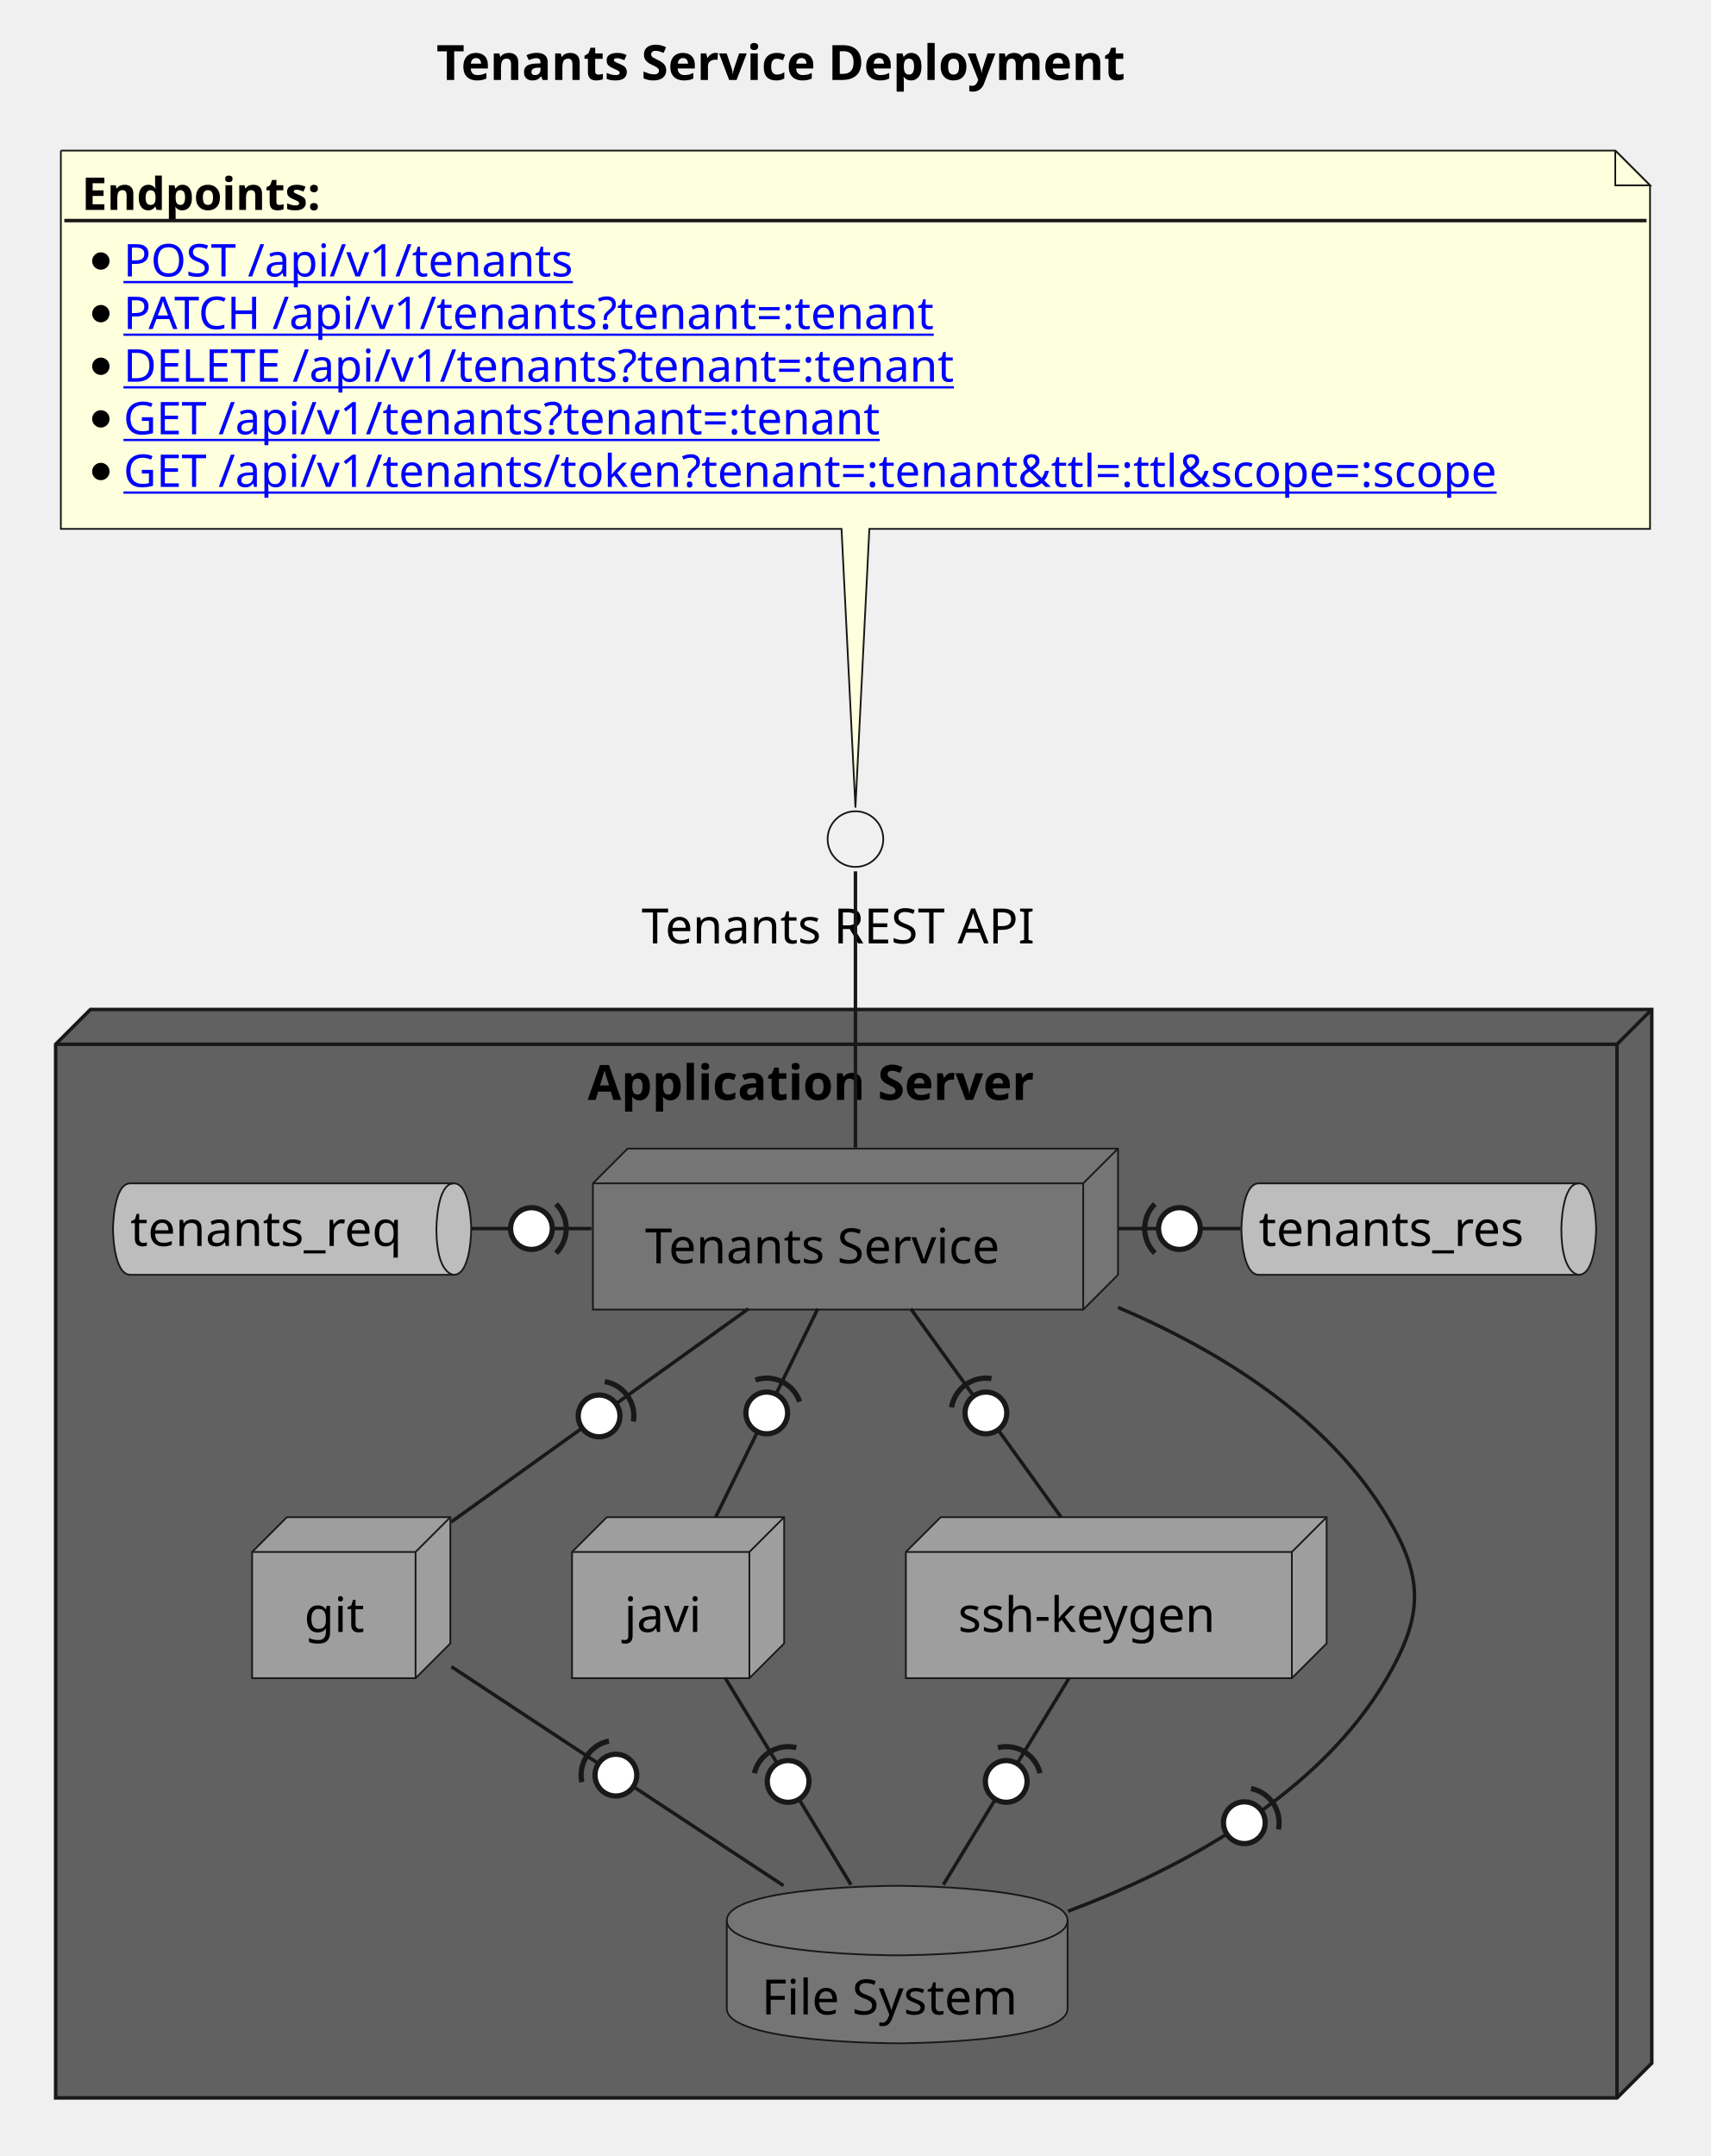
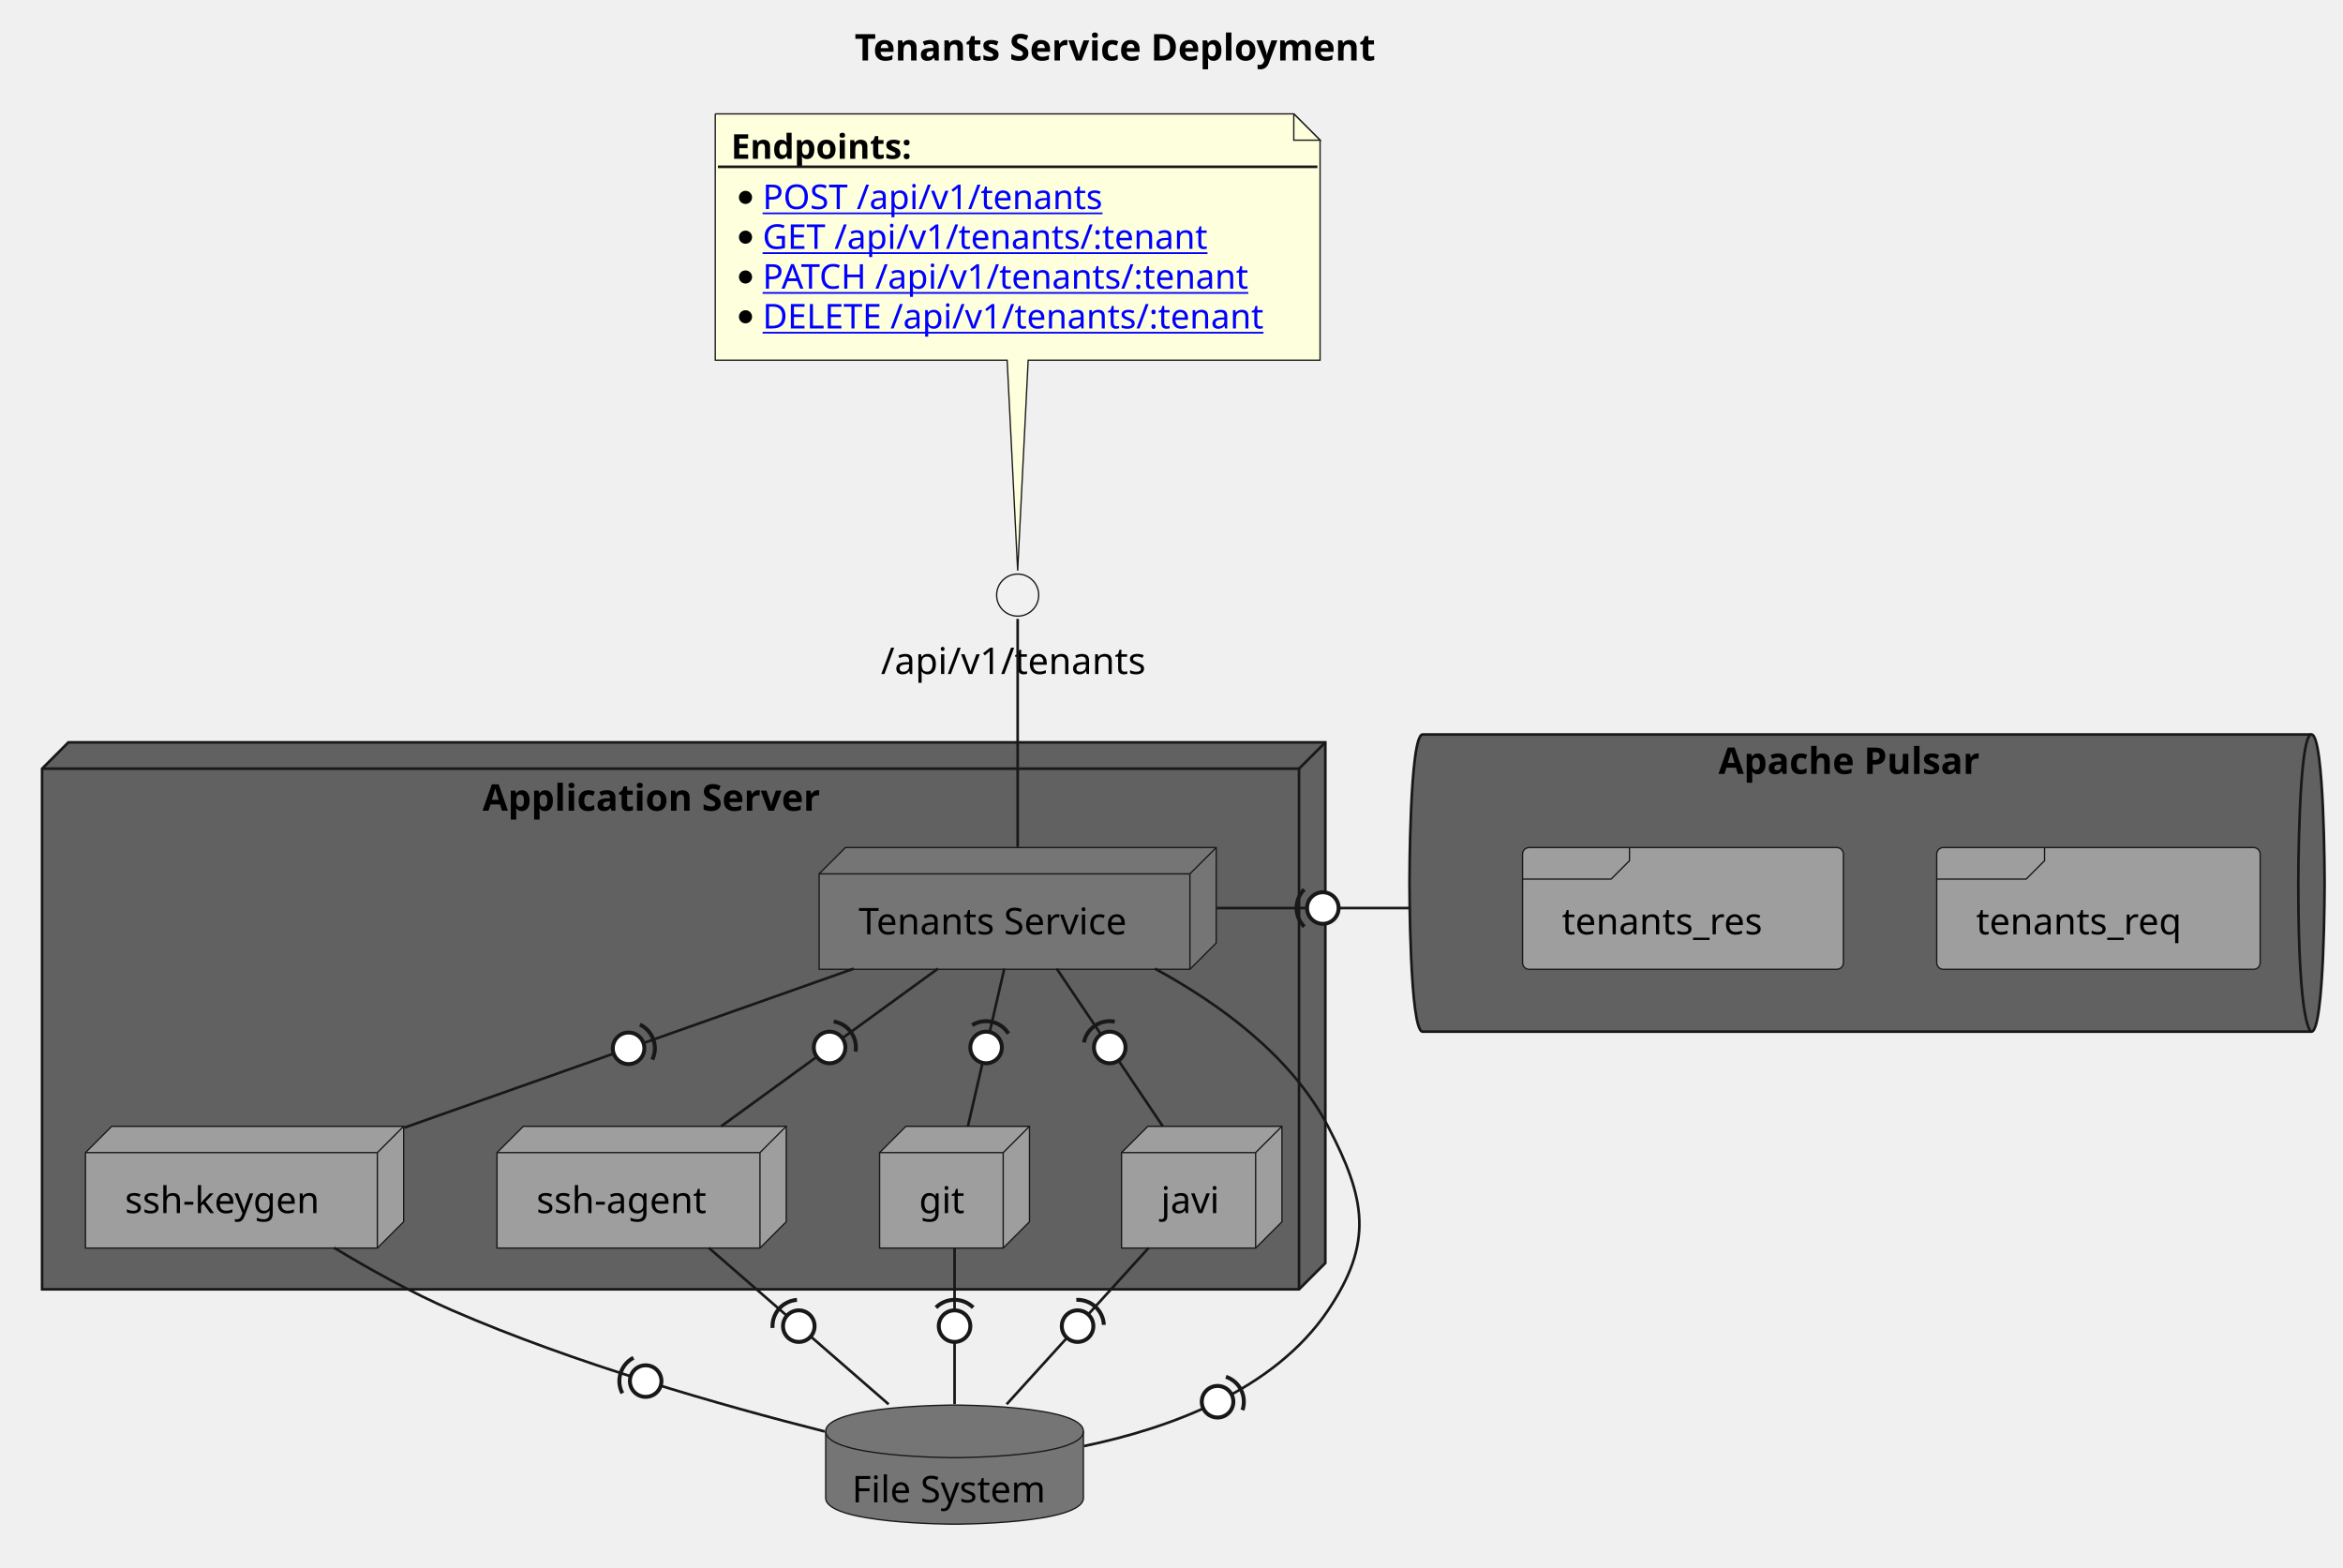
- <svg xmlns="http://www.w3.org/2000/svg" xmlns:xlink="http://www.w3.org/1999/xlink" contentStyleType="text/css" height="620px" preserveAspectRatio="none" style="width:492px;height:620px;background:#FFFFFF;" version="1.1" viewBox="0 0 492 620" width="492px" zoomAndPan="magnify">
+ <svg xmlns="http://www.w3.org/2000/svg" xmlns:xlink="http://www.w3.org/1999/xlink" contentStyleType="text/css" height="596px" preserveAspectRatio="none" style="width:891px;height:596px;background:#FFFFFF;" version="1.1" viewBox="0 0 891 596" width="891px" zoomAndPan="magnify">
  <defs />
  <g>
-     <text fill="#000000" font-family="sans-serif" font-size="14" font-weight="bold" lengthAdjust="spacing" textLength="227" x="125.5" y="22.995">Tenants Service Deployment</text>
+     <text fill="#000000" font-family="sans-serif" font-size="14" font-weight="bold" lengthAdjust="spacing" textLength="227" x="325" y="22.995">Tenants Service Deployment</text>
    <g id="cluster_Application_Server">
-       <polygon fill="#616161" points="16,300.297,26,290.297,475,290.297,475,593.297,465,603.297,16,603.297,16,300.297" style="stroke:#181818;stroke-width:1.0;" />
-       <line style="stroke:#181818;stroke-width:1.0;" x1="465" x2="475" y1="300.297" y2="290.297" />
-       <line style="stroke:#181818;stroke-width:1.0;" x1="16" x2="465" y1="300.297" y2="300.297" />
-       <line style="stroke:#181818;stroke-width:1.0;" x1="465" x2="465" y1="300.297" y2="603.297" />
-       <text fill="#000000" font-family="sans-serif" font-size="14" font-weight="bold" lengthAdjust="spacing" textLength="145" x="169" y="316.292">Application Server</text>
+       <polygon fill="#616161" points="16,292.297,26,282.297,504,282.297,504,480.297,494,490.297,16,490.297,16,292.297" style="stroke:#181818;stroke-width:1.0;" />
+       <line style="stroke:#181818;stroke-width:1.0;" x1="494" x2="504" y1="292.297" y2="282.297" />
+       <line style="stroke:#181818;stroke-width:1.0;" x1="16" x2="494" y1="292.297" y2="292.297" />
+       <line style="stroke:#181818;stroke-width:1.0;" x1="494" x2="494" y1="292.297" y2="490.297" />
+       <text fill="#000000" font-family="sans-serif" font-size="14" font-weight="bold" lengthAdjust="spacing" textLength="145" x="183.5" y="308.292">Application Server</text>
+     </g>
+     <g id="cluster_Apache_Pulsar">
+       <path d="M541,279.297 L879,279.297 C884,279.297 884,335.797 884,335.797 C884,335.797 884,392.297 879,392.297 L541,392.297 C536,392.297 536,335.797 536,335.797 C536,335.797 536,279.297 541,279.297 " fill="#616161" style="stroke:#181818;stroke-width:1.0;" />
+       <path d="M879,279.297 C874,279.297 874,335.797 874,335.797 C874,392.297 879,392.297 879,392.297 " fill="none" style="stroke:#181818;stroke-width:1.0;" />
+       <text fill="#000000" font-family="sans-serif" font-size="14" font-weight="bold" lengthAdjust="spacing" textLength="113" x="653.5" y="294.292">Apache Pulsar</text>
+     </g>
+     <g id="elem_Tenants_Service">
+       <polygon fill="#757575" points="311.5,332.297,321.5,322.297,462.5,322.297,462.5,358.594,452.5,368.594,311.5,368.594,311.5,332.297" style="stroke:#181818;stroke-width:0.5;" />
+       <line style="stroke:#181818;stroke-width:0.5;" x1="452.5" x2="462.5" y1="332.297" y2="322.297" />
+       <line style="stroke:#181818;stroke-width:0.5;" x1="311.5" x2="452.5" y1="332.297" y2="332.297" />
+       <line style="stroke:#181818;stroke-width:0.5;" x1="452.5" x2="452.5" y1="332.297" y2="368.594" />
+       <text fill="#000000" font-family="sans-serif" font-size="14" lengthAdjust="spacing" textLength="111" x="326.5" y="355.292">Tenants Service</text>
+     </g>
+     <g id="elem_ssh_keygen">
+       <polygon fill="#9E9E9E" points="32.5,438.297,42.5,428.297,153.5,428.297,153.5,464.594,143.5,474.594,32.5,474.594,32.5,438.297" style="stroke:#181818;stroke-width:0.5;" />
+       <line style="stroke:#181818;stroke-width:0.5;" x1="143.5" x2="153.5" y1="438.297" y2="428.297" />
+       <line style="stroke:#181818;stroke-width:0.5;" x1="32.5" x2="143.5" y1="438.297" y2="438.297" />
+       <line style="stroke:#181818;stroke-width:0.5;" x1="143.5" x2="143.5" y1="438.297" y2="474.594" />
+       <text fill="#000000" font-family="sans-serif" font-size="14" lengthAdjust="spacing" textLength="81" x="47.5" y="461.292">ssh-keygen</text>
+     </g>
+     <g id="elem_ssh_agent">
+       <polygon fill="#9E9E9E" points="189,438.297,199,428.297,299,428.297,299,464.594,289,474.594,189,474.594,189,438.297" style="stroke:#181818;stroke-width:0.5;" />
+       <line style="stroke:#181818;stroke-width:0.5;" x1="289" x2="299" y1="438.297" y2="428.297" />
+       <line style="stroke:#181818;stroke-width:0.5;" x1="189" x2="289" y1="438.297" y2="438.297" />
+       <line style="stroke:#181818;stroke-width:0.5;" x1="289" x2="289" y1="438.297" y2="474.594" />
+       <text fill="#000000" font-family="sans-serif" font-size="14" lengthAdjust="spacing" textLength="70" x="204" y="461.292">ssh-agent</text>
+     </g>
+     <g id="elem_git">
+       <polygon fill="#9E9E9E" points="334.5,438.297,344.5,428.297,391.5,428.297,391.5,464.594,381.5,474.594,334.5,474.594,334.5,438.297" style="stroke:#181818;stroke-width:0.5;" />
+       <line style="stroke:#181818;stroke-width:0.5;" x1="381.5" x2="391.5" y1="438.297" y2="428.297" />
+       <line style="stroke:#181818;stroke-width:0.5;" x1="334.5" x2="381.5" y1="438.297" y2="438.297" />
+       <line style="stroke:#181818;stroke-width:0.5;" x1="381.5" x2="381.5" y1="438.297" y2="474.594" />
+       <text fill="#000000" font-family="sans-serif" font-size="14" lengthAdjust="spacing" textLength="17" x="349.5" y="461.292">git</text>
+     </g>
+     <g id="elem_javi">
+       <polygon fill="#9E9E9E" points="426.5,438.297,436.5,428.297,487.5,428.297,487.5,464.594,477.5,474.594,426.5,474.594,426.5,438.297" style="stroke:#181818;stroke-width:0.5;" />
+       <line style="stroke:#181818;stroke-width:0.5;" x1="477.5" x2="487.5" y1="438.297" y2="428.297" />
+       <line style="stroke:#181818;stroke-width:0.5;" x1="426.5" x2="477.5" y1="438.297" y2="438.297" />
+       <line style="stroke:#181818;stroke-width:0.5;" x1="477.5" x2="477.5" y1="438.297" y2="474.594" />
+       <text fill="#000000" font-family="sans-serif" font-size="14" lengthAdjust="spacing" textLength="21" x="441.5" y="461.292">javi</text>
    </g>
    <g id="elem_tenants_req_queue">
-       <path d="M37.5,340.297 L130.5,340.297 C135.5,340.297 135.5,353.445 135.5,353.445 C135.5,353.445 135.5,366.594 130.5,366.594 L37.5,366.594 C32.5,366.594 32.5,353.445 32.5,353.445 C32.5,353.445 32.5,340.297 37.5,340.297 " fill="#BDBDBD" style="stroke:#181818;stroke-width:0.5;" />
-       <path d="M130.5,340.297 C125.5,340.297 125.5,353.445 125.5,353.445 C125.5,366.594 130.5,366.594 130.5,366.594 " fill="none" style="stroke:#181818;stroke-width:0.5;" />
-       <text fill="#000000" font-family="sans-serif" font-size="14" lengthAdjust="spacing" textLength="83" x="37.5" y="358.292">tenants_req</text>
+       <rect fill="#9E9E9E" height="46.297" rx="2.5" ry="2.5" style="stroke:#181818;stroke-width:0.5;" width="123" x="736.5" y="322.297" />
+       <path d="M777.5,322.297 L777.5,327.297 L770.5,334.297 L736.5,334.297 " fill="none" style="stroke:#181818;stroke-width:0.5;" />
+       <text fill="#000000" font-family="sans-serif" font-size="14" lengthAdjust="spacing" textLength="83" x="751.5" y="355.292">tenants_req</text>
    </g>
    <g id="elem_tenants_res_queue">
-       <path d="M362,340.297 L454,340.297 C459,340.297 459,353.445 459,353.445 C459,353.445 459,366.594 454,366.594 L362,366.594 C357,366.594 357,353.445 357,353.445 C357,353.445 357,340.297 362,340.297 " fill="#BDBDBD" style="stroke:#181818;stroke-width:0.5;" />
-       <path d="M454,340.297 C449,340.297 449,353.445 449,353.445 C449,366.594 454,366.594 454,366.594 " fill="none" style="stroke:#181818;stroke-width:0.5;" />
-       <text fill="#000000" font-family="sans-serif" font-size="14" lengthAdjust="spacing" textLength="82" x="362" y="358.292">tenants_res</text>
+       <rect fill="#9E9E9E" height="46.297" rx="2.5" ry="2.5" style="stroke:#181818;stroke-width:0.5;" width="122" x="579" y="322.297" />
+       <path d="M619.667,322.297 L619.667,327.297 L612.667,334.297 L579,334.297 " fill="none" style="stroke:#181818;stroke-width:0.5;" />
+       <text fill="#000000" font-family="sans-serif" font-size="14" lengthAdjust="spacing" textLength="82" x="594" y="355.292">tenants_res</text>
    </g>
-     <g id="elem_Tenants_Service">
-       <polygon fill="#757575" points="170.5,340.297,180.5,330.297,321.5,330.297,321.5,366.594,311.5,376.594,170.5,376.594,170.5,340.297" style="stroke:#181818;stroke-width:0.5;" />
-       <line style="stroke:#181818;stroke-width:0.5;" x1="311.5" x2="321.5" y1="340.297" y2="330.297" />
-       <line style="stroke:#181818;stroke-width:0.5;" x1="170.5" x2="311.5" y1="340.297" y2="340.297" />
-       <line style="stroke:#181818;stroke-width:0.5;" x1="311.5" x2="311.5" y1="340.297" y2="376.594" />
-       <text fill="#000000" font-family="sans-serif" font-size="14" lengthAdjust="spacing" textLength="111" x="185.5" y="363.292">Tenants Service</text>
+     <g id="elem_API">
+       <path d="M272,43.297 L272,136.961 A0,0 0 0 0 272,136.961 L383,136.961 L387,217.017 L391,136.961 L502,136.961 A0,0 0 0 0 502,136.961 L502,53.297 L492,43.297 L272,43.297 A0,0 0 0 0 272,43.297 " fill="#FEFFDD" style="stroke:#181818;stroke-width:0.5;" />
+       <path d="M492,43.297 L492,53.297 L502,53.297 L492,43.297 " fill="#FEFFDD" style="stroke:#181818;stroke-width:0.5;" />
+       <text fill="#000000" font-family="sans-serif" font-size="13" font-weight="bold" lengthAdjust="spacing" textLength="79" x="278" y="60.364">Endpoints:</text>
+       <line style="stroke:#181818;stroke-width:1.0;" x1="273" x2="501" y1="63.43" y2="63.43" />
+       <ellipse cx="283.5" cy="75.062" fill="#000000" rx="2.5" ry="2.5" style="stroke:#000000;stroke-width:0.0;" />
+       <a href="./" target="_top" title="./" xlink:actuate="onRequest" xlink:href="./" xlink:show="new" xlink:title="./" xlink:type="simple">
+         <text fill="#0000FF" font-family="sans-serif" font-size="13" lengthAdjust="spacing" text-decoration="underline" textLength="133" x="290" y="79.497">POST /api/v1/tenants</text>
+       </a>
+       <ellipse cx="283.5" cy="90.195" fill="#000000" rx="2.5" ry="2.5" style="stroke:#000000;stroke-width:0.0;" />
+       <a href="./" target="_top" title="./" xlink:actuate="onRequest" xlink:href="./" xlink:show="new" xlink:title="./" xlink:type="simple">
+         <text fill="#0000FF" font-family="sans-serif" font-size="13" lengthAdjust="spacing" text-decoration="underline" textLength="174" x="290" y="94.629">GET /api/v1/tenants/:tenant</text>
+       </a>
+       <ellipse cx="283.5" cy="105.328" fill="#000000" rx="2.5" ry="2.5" style="stroke:#000000;stroke-width:0.0;" />
+       <a href="./" target="_top" title="./" xlink:actuate="onRequest" xlink:href="./" xlink:show="new" xlink:title="./" xlink:type="simple">
+         <text fill="#0000FF" font-family="sans-serif" font-size="13" lengthAdjust="spacing" text-decoration="underline" textLength="192" x="290" y="109.762">PATCH /api/v1/tenants/:tenant</text>
+       </a>
+       <ellipse cx="283.5" cy="120.461" fill="#000000" rx="2.5" ry="2.5" style="stroke:#000000;stroke-width:0.0;" />
+       <a href="./" target="_top" title="./" xlink:actuate="onRequest" xlink:href="./" xlink:show="new" xlink:title="./" xlink:type="simple">
+         <text fill="#0000FF" font-family="sans-serif" font-size="13" lengthAdjust="spacing" text-decoration="underline" textLength="197" x="290" y="124.895">DELETE /api/v1/tenants/:tenant</text>
+       </a>
    </g>
-     <g id="elem_git">
-       <polygon fill="#9E9E9E" points="72.5,446.297,82.5,436.297,129.5,436.297,129.5,472.594,119.5,482.594,72.5,482.594,72.5,446.297" style="stroke:#181818;stroke-width:0.5;" />
-       <line style="stroke:#181818;stroke-width:0.5;" x1="119.5" x2="129.5" y1="446.297" y2="436.297" />
-       <line style="stroke:#181818;stroke-width:0.5;" x1="72.5" x2="119.5" y1="446.297" y2="446.297" />
-       <line style="stroke:#181818;stroke-width:0.5;" x1="119.5" x2="119.5" y1="446.297" y2="482.594" />
-       <text fill="#000000" font-family="sans-serif" font-size="14" lengthAdjust="spacing" textLength="17" x="87.5" y="469.292">git</text>
-     </g>
-     <g id="elem_javi">
-       <polygon fill="#9E9E9E" points="164.5,446.297,174.5,436.297,225.5,436.297,225.5,472.594,215.5,482.594,164.5,482.594,164.5,446.297" style="stroke:#181818;stroke-width:0.5;" />
-       <line style="stroke:#181818;stroke-width:0.5;" x1="215.5" x2="225.5" y1="446.297" y2="436.297" />
-       <line style="stroke:#181818;stroke-width:0.5;" x1="164.5" x2="215.5" y1="446.297" y2="446.297" />
-       <line style="stroke:#181818;stroke-width:0.5;" x1="215.5" x2="215.5" y1="446.297" y2="482.594" />
-       <text fill="#000000" font-family="sans-serif" font-size="14" lengthAdjust="spacing" textLength="21" x="179.5" y="469.292">javi</text>
-     </g>
-     <g id="elem_ssh_keygen">
-       <polygon fill="#9E9E9E" points="260.5,446.297,270.5,436.297,381.5,436.297,381.5,472.594,371.5,482.594,260.5,482.594,260.5,446.297" style="stroke:#181818;stroke-width:0.5;" />
-       <line style="stroke:#181818;stroke-width:0.5;" x1="371.5" x2="381.5" y1="446.297" y2="436.297" />
-       <line style="stroke:#181818;stroke-width:0.5;" x1="260.5" x2="371.5" y1="446.297" y2="446.297" />
-       <line style="stroke:#181818;stroke-width:0.5;" x1="371.5" x2="371.5" y1="446.297" y2="482.594" />
-       <text fill="#000000" font-family="sans-serif" font-size="14" lengthAdjust="spacing" textLength="81" x="275.5" y="469.292">ssh-keygen</text>
+     <g id="elem_Tenants_REST_API">
+       <ellipse cx="387" cy="226.297" fill="#F1F1F1" rx="8" ry="8" style="stroke:#181818;stroke-width:0.5;" />
+       <text fill="#000000" font-family="sans-serif" font-size="14" lengthAdjust="spacing" textLength="104" x="335" y="256.292">/api/v1/tenants</text>
    </g>
    <g id="elem_File_System">
      <a href="./fs.svg" target="_top" title="./fs.svg" xlink:actuate="onRequest" xlink:href="./fs.svg" xlink:show="new" xlink:title="./fs.svg" xlink:type="simple">
-         <path d="M209,552.297 C209,542.297 258,542.297 258,542.297 C258,542.297 307,542.297 307,552.297 L307,577.594 C307,587.594 258,587.594 258,587.594 C258,587.594 209,587.594 209,577.594 L209,552.297 " fill="#757575" style="stroke:#181818;stroke-width:0.5;" />
-         <path d="M209,552.297 C209,562.297 258,562.297 258,562.297 C258,562.297 307,562.297 307,552.297 " fill="none" style="stroke:#181818;stroke-width:0.5;" />
-         <text fill="#000000" font-family="sans-serif" font-size="14" lengthAdjust="spacing" textLength="78" x="219" y="579.292">File System</text>
+         <path d="M314,544.297 C314,534.297 363,534.297 363,534.297 C363,534.297 412,534.297 412,544.297 L412,569.594 C412,579.594 363,579.594 363,579.594 C363,579.594 314,579.594 314,569.594 L314,544.297 " fill="#757575" style="stroke:#181818;stroke-width:0.5;" />
+         <path d="M314,544.297 C314,554.297 363,554.297 363,554.297 C363,554.297 412,554.297 412,544.297 " fill="none" style="stroke:#181818;stroke-width:0.5;" />
+         <text fill="#000000" font-family="sans-serif" font-size="14" lengthAdjust="spacing" textLength="78" x="324" y="571.292">File System</text>
      </a>
    </g>
-     <g id="elem_API">
-       <path d="M17.5,43.297 L17.5,152.094 A0,0 0 0 0 17.5,152.094 L242,152.094 L246,232.237 L250,152.094 L474.5,152.094 A0,0 0 0 0 474.5,152.094 L474.5,53.297 L464.5,43.297 L17.5,43.297 A0,0 0 0 0 17.5,43.297 " fill="#FEFFDD" style="stroke:#181818;stroke-width:0.5;" />
-       <path d="M464.5,43.297 L464.5,53.297 L474.5,53.297 L464.5,43.297 " fill="#FEFFDD" style="stroke:#181818;stroke-width:0.5;" />
-       <text fill="#000000" font-family="sans-serif" font-size="13" font-weight="bold" lengthAdjust="spacing" textLength="79" x="23.5" y="60.364">Endpoints:</text>
-       <line style="stroke:#181818;stroke-width:1.0;" x1="18.5" x2="473.5" y1="63.43" y2="63.43" />
-       <ellipse cx="29" cy="75.062" fill="#000000" rx="2.5" ry="2.5" style="stroke:#000000;stroke-width:0.0;" />
-       <a href="./" target="_top" title="./" xlink:actuate="onRequest" xlink:href="./" xlink:show="new" xlink:title="./" xlink:type="simple">
-         <text fill="#0000FF" font-family="sans-serif" font-size="13" lengthAdjust="spacing" text-decoration="underline" textLength="133" x="35.5" y="79.497">POST /api/v1/tenants</text>
-       </a>
-       <ellipse cx="29" cy="90.195" fill="#000000" rx="2.5" ry="2.5" style="stroke:#000000;stroke-width:0.0;" />
-       <a href="./" target="_top" title="./" xlink:actuate="onRequest" xlink:href="./" xlink:show="new" xlink:title="./" xlink:type="simple">
-         <text fill="#0000FF" font-family="sans-serif" font-size="13" lengthAdjust="spacing" text-decoration="underline" textLength="248" x="35.5" y="94.629">PATCH /api/v1/tenants?tenant=:tenant</text>
-       </a>
-       <ellipse cx="29" cy="105.328" fill="#000000" rx="2.5" ry="2.5" style="stroke:#000000;stroke-width:0.0;" />
-       <a href="./" target="_top" title="./" xlink:actuate="onRequest" xlink:href="./" xlink:show="new" xlink:title="./" xlink:type="simple">
-         <text fill="#0000FF" font-family="sans-serif" font-size="13" lengthAdjust="spacing" text-decoration="underline" textLength="253" x="35.5" y="109.762">DELETE /api/v1/tenants?tenant=:tenant</text>
-       </a>
-       <ellipse cx="29" cy="120.461" fill="#000000" rx="2.5" ry="2.5" style="stroke:#000000;stroke-width:0.0;" />
-       <a href="./" target="_top" title="./" xlink:actuate="onRequest" xlink:href="./" xlink:show="new" xlink:title="./" xlink:type="simple">
-         <text fill="#0000FF" font-family="sans-serif" font-size="13" lengthAdjust="spacing" text-decoration="underline" textLength="230" x="35.5" y="124.895">GET /api/v1/tenants?tenant=:tenant</text>
-       </a>
-       <ellipse cx="29" cy="135.594" fill="#000000" rx="2.5" ry="2.5" style="stroke:#000000;stroke-width:0.0;" />
-       <a href="./" target="_top" title="./" xlink:actuate="onRequest" xlink:href="./" xlink:show="new" xlink:title="./" xlink:type="simple">
-         <text fill="#0000FF" font-family="sans-serif" font-size="13" lengthAdjust="spacing" text-decoration="underline" textLength="424" x="35.5" y="140.028">GET /api/v1/tenants/token?tenant=:tenant&amp;ttl=:ttl&amp;scope=:scope</text>
-       </a>
+     <g id="link_Tenants_REST_API_Tenants_Service">
+       <path d="M387,235.337 C387,252.997 387,295.677 387,322.077 " fill="none" id="Tenants_REST_API-Tenants_Service" style="stroke:#181818;stroke-width:1.0;" />
    </g>
-     <g id="elem_Tenants_REST_API">
-       <ellipse cx="246" cy="241.297" fill="#F1F1F1" rx="8" ry="8" style="stroke:#181818;stroke-width:0.5;" />
-       <text fill="#000000" font-family="sans-serif" font-size="14" lengthAdjust="spacing" textLength="123" x="184.5" y="271.292">Tenants REST API</text>
+     <g id="link_Tenants_Service_ssh_keygen">
+       <path d="M324.65,368.357 C274.25,386.177 203.72,411.137 153.75,428.807 " fill="none" id="Tenants_Service-ssh_keygen" style="stroke:#181818;stroke-width:1.0;" />
+       <path d="M248.063,402.946 A10,10 0 0 0 243.347 389.614" fill="none" style="stroke:#181818;stroke-width:1.5;" />
+       <ellipse cx="239.039" cy="398.638" fill="#FFFFFF" rx="6" ry="6" style="stroke:#181818;stroke-width:1.5;" />
    </g>
-     <g id="link_Tenants_REST_API_Tenants_Service">
-       <path d="M246,250.567 C246,267.257 246,305.457 246,330.007 " fill="none" id="Tenants_REST_API-Tenants_Service" style="stroke:#181818;stroke-width:1.0;" />
-     </g>
-     <g id="link_tenants_req_queue_Tenants_Service">
-       <path d="M135.57,353.297 C147.08,353.297 158.58,353.297 170.08,353.297 " fill="none" id="tenants_req_queue-Tenants_Service" style="stroke:#181818;stroke-width:1.0;" />
-       <path d="M159.9,360.368 A10,10 0 0 0 159.9 346.226" fill="none" style="stroke:#181818;stroke-width:1.5;" />
-       <ellipse cx="152.829" cy="353.297" fill="#FFFFFF" rx="6" ry="6" style="stroke:#181818;stroke-width:1.5;" />
-     </g>
-     <g id="link_Tenants_Service_tenants_res_queue">
-       <path d="M321.62,353.297 C333.32,353.297 345.02,353.297 356.71,353.297 " fill="none" id="Tenants_Service-tenants_res_queue" style="stroke:#181818;stroke-width:1.0;" />
-       <path d="M332.098,346.226 A10,10 0 0 0 332.098 360.368" fill="none" style="stroke:#181818;stroke-width:1.5;" />
-       <ellipse cx="339.169" cy="353.297" fill="#FFFFFF" rx="6" ry="6" style="stroke:#181818;stroke-width:1.5;" />
+     <g id="link_Tenants_Service_ssh_agent">
+       <path d="M356.67,368.357 C332.41,385.997 298.54,410.637 274.28,428.277 " fill="none" id="Tenants_Service-ssh_agent" style="stroke:#181818;stroke-width:1.0;" />
+       <path d="M325.353,399.876 A10,10 0 0 0 317.034 388.439" fill="none" style="stroke:#181818;stroke-width:1.5;" />
+       <ellipse cx="315.475" cy="398.317" fill="#FFFFFF" rx="6" ry="6" style="stroke:#181818;stroke-width:1.5;" />
    </g>
    <g id="link_Tenants_Service_git">
-       <path d="M215.25,376.357 C189.98,394.477 154.44,419.967 129.73,437.687 " fill="none" id="Tenants_Service-git" style="stroke:#181818;stroke-width:1.0;" />
-       <path d="M182.147,408.797 A10,10 0 0 0 173.905 397.305" fill="none" style="stroke:#181818;stroke-width:1.5;" />
-       <ellipse cx="172.28" cy="407.172" fill="#FFFFFF" rx="6" ry="6" style="stroke:#181818;stroke-width:1.5;" />
+       <path d="M381.91,368.357 C377.84,385.997 372.15,410.637 368.08,428.277 " fill="none" id="Tenants_Service-git" style="stroke:#181818;stroke-width:1.0;" />
+       <path d="M383.475,393.017 A10,10 0 0 0 369.696 389.837" fill="none" style="stroke:#181818;stroke-width:1.5;" />
+       <ellipse cx="374.995" cy="398.317" fill="#FFFFFF" rx="6" ry="6" style="stroke:#181818;stroke-width:1.5;" />
    </g>
    <g id="link_Tenants_Service_javi">
-       <path d="M235.18,376.357 C226.53,393.997 214.45,418.637 205.8,436.277 " fill="none" id="Tenants_Service-javi" style="stroke:#181818;stroke-width:1.0;" />
-       <path d="M229.952,403.081 A10,10 0 0 0 217.254 396.855" fill="none" style="stroke:#181818;stroke-width:1.5;" />
-       <ellipse cx="220.49" cy="406.317" fill="#FFFFFF" rx="6" ry="6" style="stroke:#181818;stroke-width:1.5;" />
+       <path d="M401.85,368.357 C413.72,385.997 430.3,410.637 442.18,428.277 " fill="none" id="Tenants_Service-javi" style="stroke:#181818;stroke-width:1.0;" />
+       <path d="M423.929,388.503 A10,10 0 0 0 412.197 396.399" fill="none" style="stroke:#181818;stroke-width:1.5;" />
+       <ellipse cx="422.011" cy="398.317" fill="#FFFFFF" rx="6" ry="6" style="stroke:#181818;stroke-width:1.5;" />
    </g>
-     <g id="link_Tenants_Service_ssh_keygen">
-       <path d="M261.91,376.357 C274.63,393.997 292.4,418.637 305.12,436.277 " fill="none" id="Tenants_Service-ssh_keygen" style="stroke:#181818;stroke-width:1.0;" />
-       <path d="M285.114,396.446 A10,10 0 0 0 273.644 404.718" fill="none" style="stroke:#181818;stroke-width:1.5;" />
-       <ellipse cx="283.515" cy="406.317" fill="#FFFFFF" rx="6" ry="6" style="stroke:#181818;stroke-width:1.5;" />
+     <g id="link_Tenants_Service_Apache_Pulsar">
+       <path d="M462.74,345.297 C476.18,345.297 489.618,345.297 503.055,345.297 C509.774,345.297 516.492,345.297 523.212,345.297 C526.571,345.297 529.931,345.297 533.29,345.297 C534.13,345.297 534.97,345.297 535.81,345.297 " fill="none" id="Tenants_Service-Apache_Pulsar" style="stroke:#181818;stroke-width:1.0;" />
+       <path d="M495.984,338.226 A10,10 0 0 0 495.984 352.368" fill="none" style="stroke:#181818;stroke-width:1.5;" />
+       <ellipse cx="503.055" cy="345.297" fill="#FFFFFF" rx="6" ry="6" style="stroke:#181818;stroke-width:1.5;" />
    </g>
    <g id="link_Tenants_Service_File_System">
-       <path d="M321.51,375.967 C351.05,388.537 381.9,407.727 399,436.297 C409.5,453.837 409.22,464.587 399,482.297 C379.36,516.337 339.48,537.437 307.13,549.617 " fill="none" id="Tenants_Service-File_System" style="stroke:#181818;stroke-width:1.0;" />
-       <path d="M367.643,526.085 A10,10 0 0 0 359.762 514.343" fill="none" style="stroke:#181818;stroke-width:1.5;" />
-       <ellipse cx="357.831" cy="524.154" fill="#FFFFFF" rx="6" ry="6" style="stroke:#181818;stroke-width:1.5;" />
+       <path d="M439.17,368.337 C463.89,381.767 491.01,401.547 505,428.297 C519.41,455.867 522.39,472.497 505,498.297 C484.41,528.847 444.54,543.167 412.27,549.887 " fill="none" id="Tenants_Service-File_System" style="stroke:#181818;stroke-width:1.0;" />
+       <path d="M472.494,536.213 A10,10 0 0 0 466.2 523.549" fill="none" style="stroke:#181818;stroke-width:1.5;" />
+       <ellipse cx="463.015" cy="533.028" fill="#FFFFFF" rx="6" ry="6" style="stroke:#181818;stroke-width:1.5;" />
+     </g>
+     <g id="link_ssh_keygen_File_System">
+       <path d="M127.08,474.497 C140.68,482.727 156.72,491.657 172,498.297 C218.53,518.517 274.36,534.417 313.6,544.337 " fill="none" id="ssh_keygen-File_System" style="stroke:#181818;stroke-width:1.0;" />
+       <path d="M240.904,516.316 A10,10 0 0 0 236.67 529.809" fill="none" style="stroke:#181818;stroke-width:1.5;" />
+       <ellipse cx="245.534" cy="525.179" fill="#FFFFFF" rx="6" ry="6" style="stroke:#181818;stroke-width:1.5;" />
+     </g>
+     <g id="link_ssh_agent_File_System">
+       <path d="M269.53,474.497 C289.74,492.087 317.83,516.507 337.92,533.987 " fill="none" id="ssh_agent-File_System" style="stroke:#181818;stroke-width:1.0;" />
+       <path d="M303.075,494.307 A10,10 0 0 0 293.794 504.978" fill="none" style="stroke:#181818;stroke-width:1.5;" />
+       <ellipse cx="303.77" cy="504.283" fill="#FFFFFF" rx="6" ry="6" style="stroke:#181818;stroke-width:1.5;" />
+     </g>
+     <g id="link_git_File_System">
+       <path d="M363,474.497 C363,492.087 363,516.507 363,533.987 " fill="none" id="git-File_System" style="stroke:#181818;stroke-width:1.0;" />
+       <path d="M370.071,497.212 A10,10 0 0 0 355.929 497.212" fill="none" style="stroke:#181818;stroke-width:1.5;" />
+       <ellipse cx="363" cy="504.283" fill="#FFFFFF" rx="6" ry="6" style="stroke:#181818;stroke-width:1.5;" />
    </g>
    <g id="link_javi_File_System">
-       <path d="M208.52,482.497 C219.22,500.087 234.08,524.507 244.72,541.987 " fill="none" id="javi-File_System" style="stroke:#181818;stroke-width:1.0;" />
-       <path d="M229.007,502.567 A10,10 0 0 0 216.926 509.918" fill="none" style="stroke:#181818;stroke-width:1.5;" />
-       <ellipse cx="226.643" cy="512.283" fill="#FFFFFF" rx="6" ry="6" style="stroke:#181818;stroke-width:1.5;" />
-     </g>
-     <g id="link_git_File_System">
-       <path d="M129.8,479.277 C156.8,497.077 197.12,523.667 225.32,542.247 " fill="none" id="git-File_System" style="stroke:#181818;stroke-width:1.0;" />
-       <path d="M175.099,500.674 A10,10 0 0 0 167.314 512.481" fill="none" style="stroke:#181818;stroke-width:1.5;" />
-       <ellipse cx="177.11" cy="510.469" fill="#FFFFFF" rx="6" ry="6" style="stroke:#181818;stroke-width:1.5;" />
-     </g>
-     <g id="link_ssh_keygen_File_System">
-       <path d="M307.48,482.497 C296.78,500.087 281.92,524.507 271.28,541.987 " fill="none" id="ssh_keygen-File_System" style="stroke:#181818;stroke-width:1.0;" />
-       <path d="M299.074,509.918 A10,10 0 0 0 286.993 502.567" fill="none" style="stroke:#181818;stroke-width:1.5;" />
-       <ellipse cx="289.358" cy="512.283" fill="#FFFFFF" rx="6" ry="6" style="stroke:#181818;stroke-width:1.5;" />
+       <path d="M436.83,474.497 C420.87,492.087 398.68,516.507 382.81,533.987 " fill="none" id="javi-File_System" style="stroke:#181818;stroke-width:1.0;" />
+       <path d="M419.775,503.803 A10,10 0 0 0 409.306 494.295" fill="none" style="stroke:#181818;stroke-width:1.5;" />
+       <ellipse cx="409.786" cy="504.283" fill="#FFFFFF" rx="6" ry="6" style="stroke:#181818;stroke-width:1.5;" />
    </g>
  </g>
</svg>
